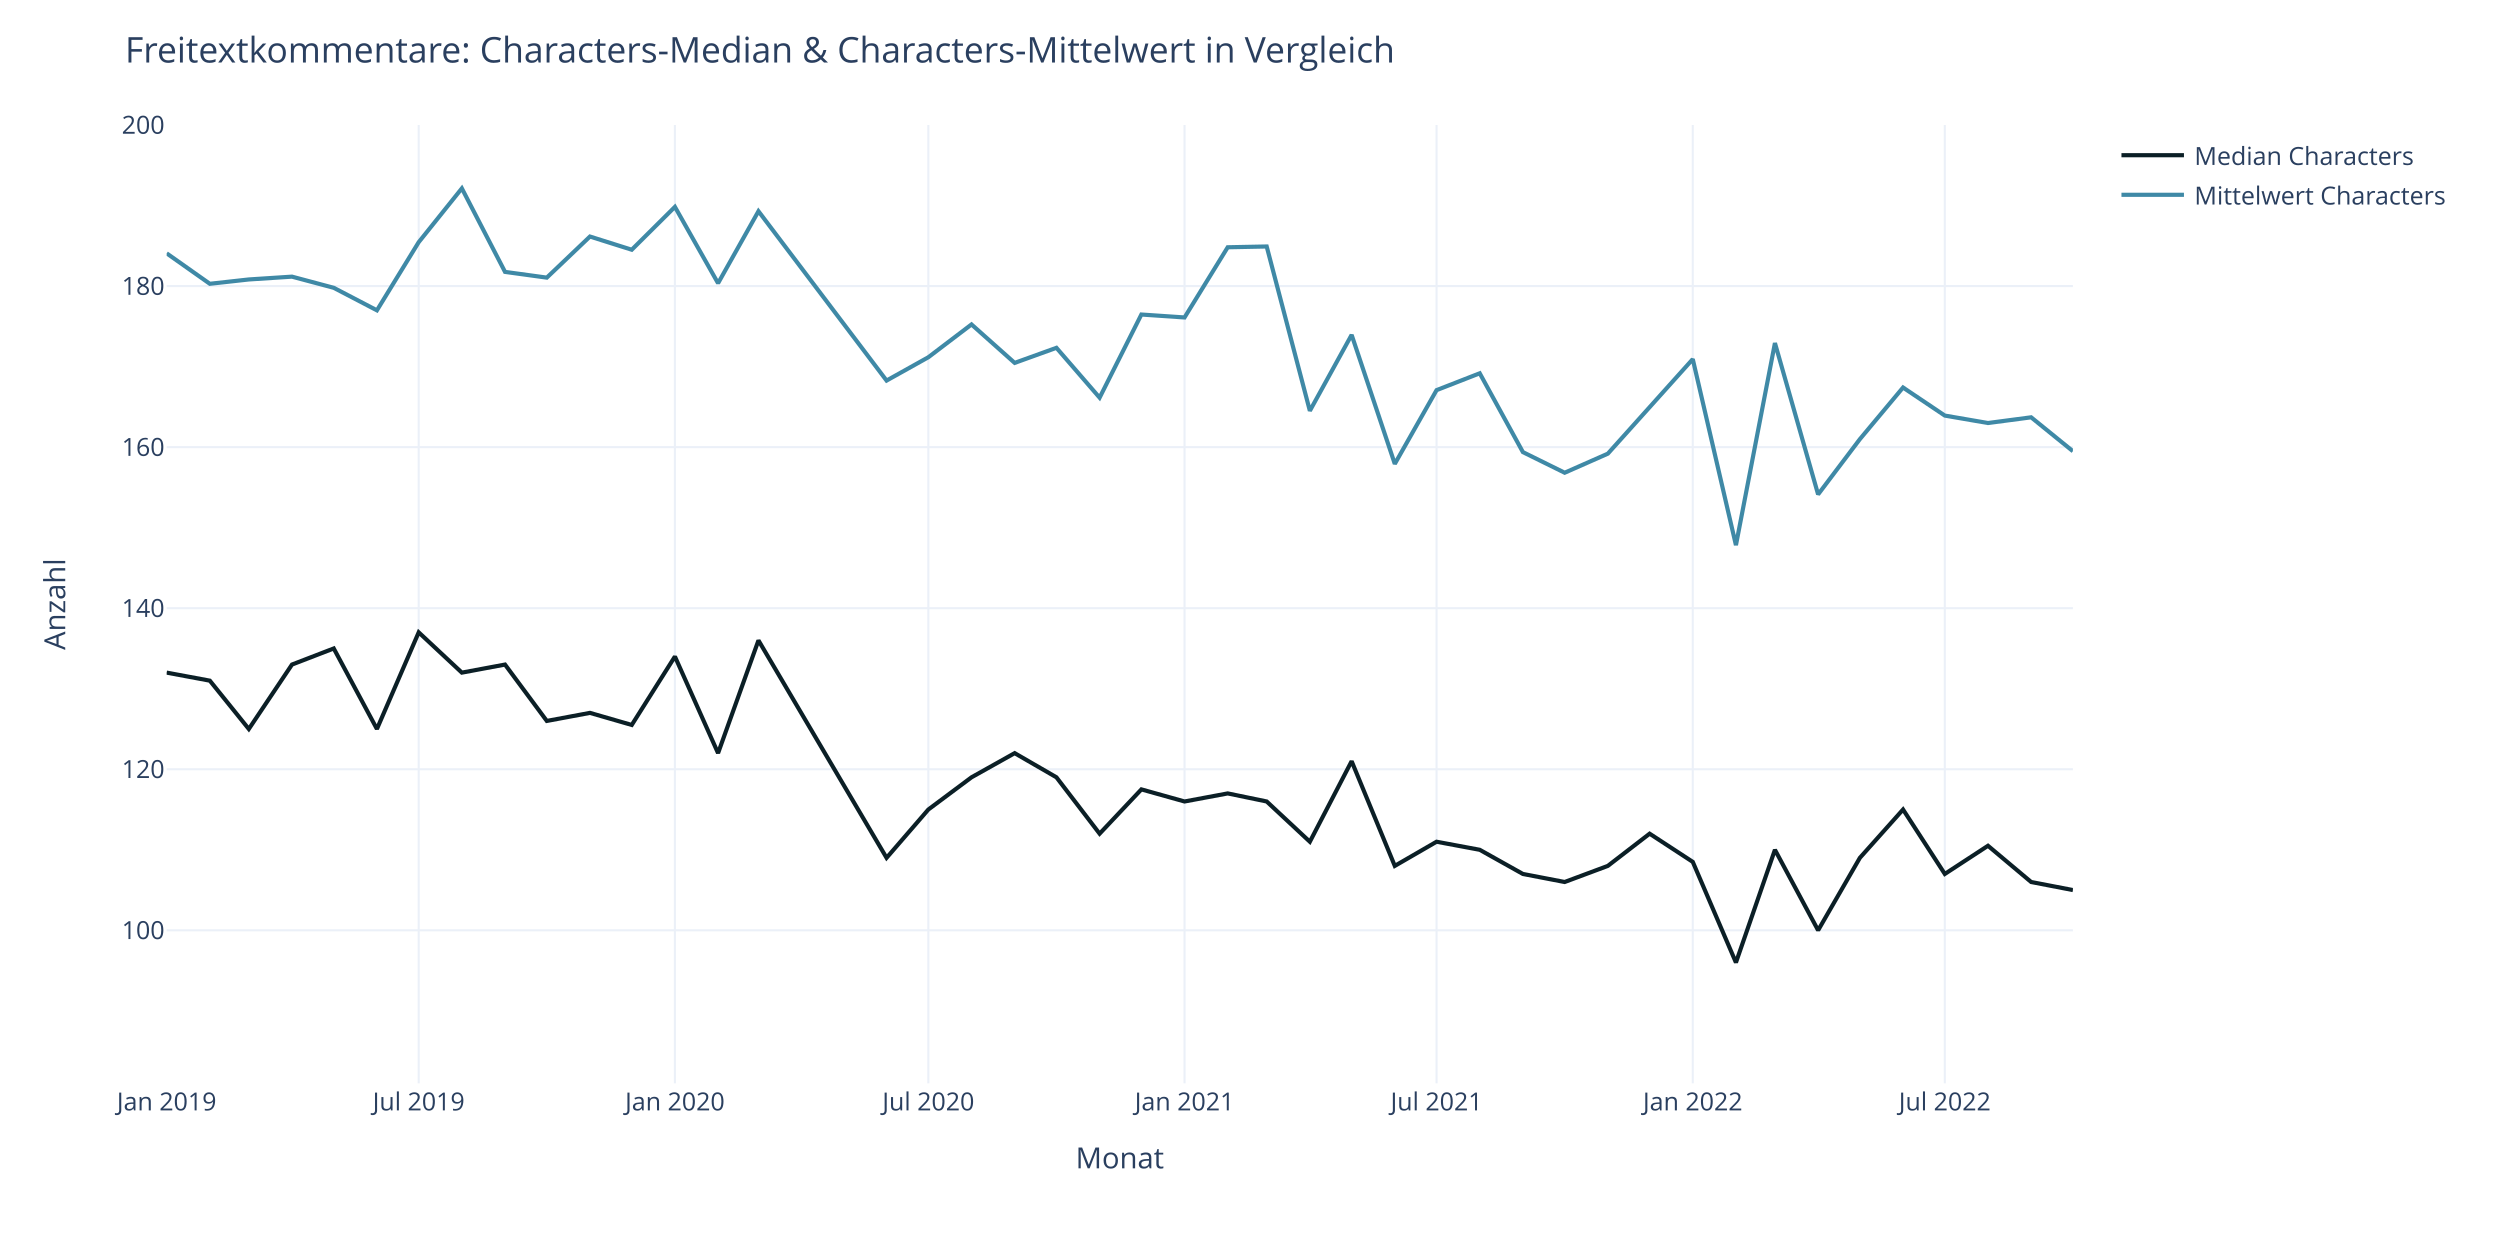
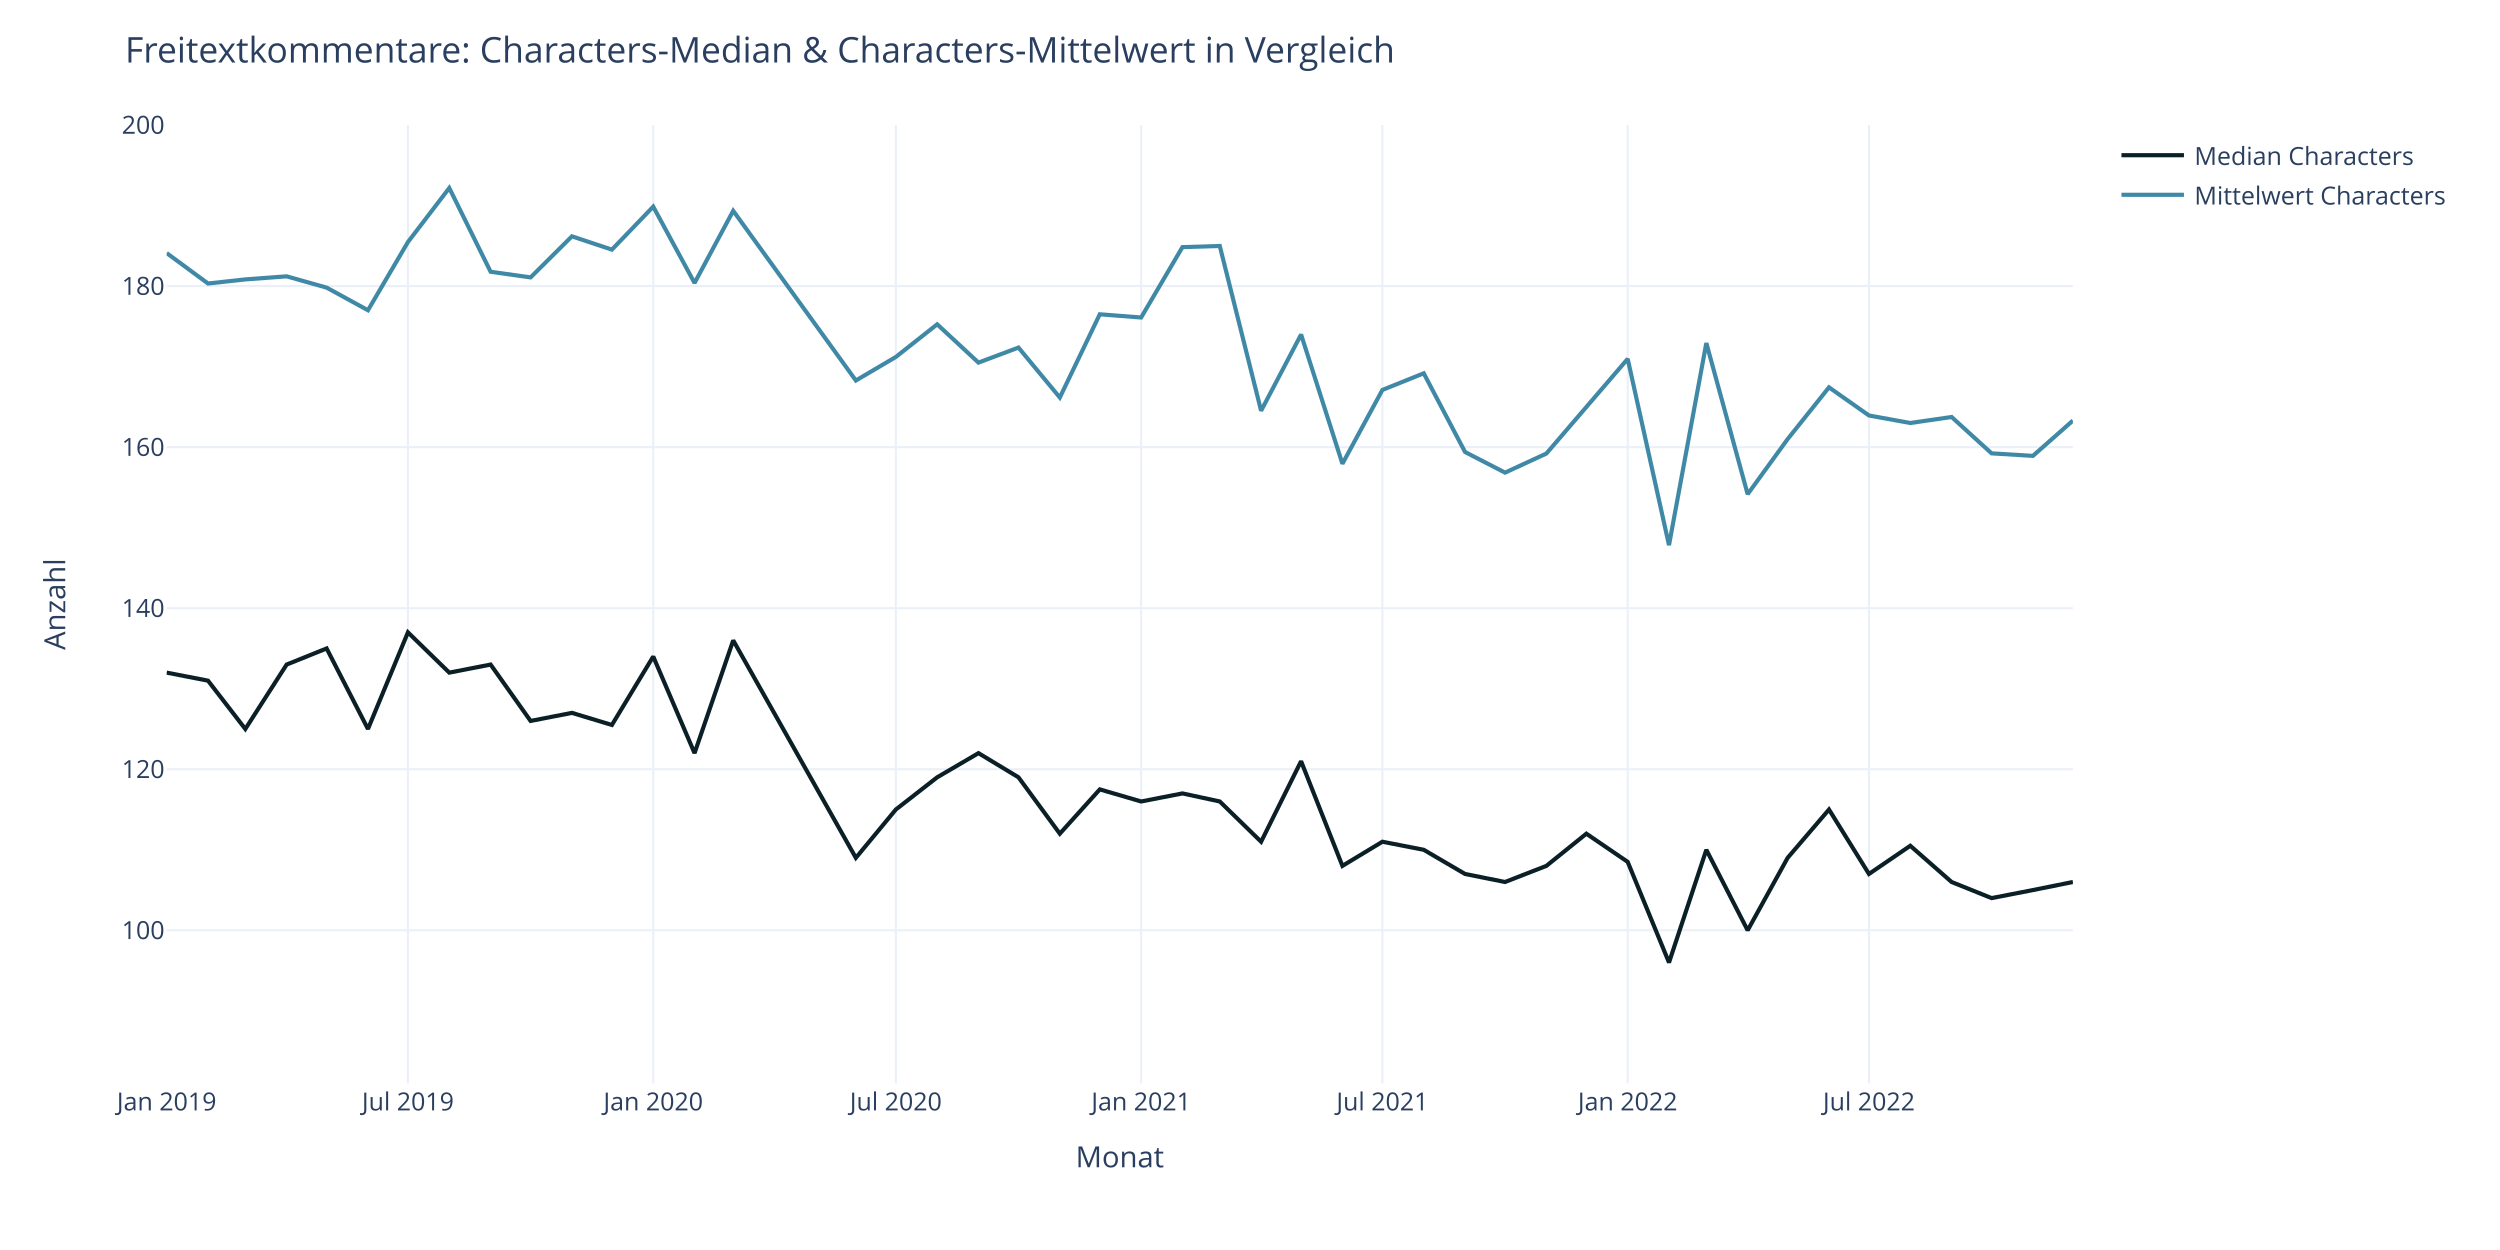
<svg xmlns="http://www.w3.org/2000/svg" class="main-svg" width="1200" height="600" style="" viewBox="0 0 1200 600">
  <rect x="0" y="0" width="1200" height="600" style="fill: rgb(255, 255, 255); fill-opacity: 1;" />
-   <defs id="defs-6688b5">
+   <defs id="defs-2e0064">
    <g class="clips">
-       <clipPath id="clip6688b5xyplot" class="plotclip">
+       <clipPath id="clip2e0064xyplot" class="plotclip">
        <rect width="915" height="460" />
      </clipPath>
-       <clipPath class="axesclip" id="clip6688b5x">
+       <clipPath class="axesclip" id="clip2e0064x">
        <rect x="80" y="0" width="915" height="600" />
      </clipPath>
-       <clipPath class="axesclip" id="clip6688b5y">
+       <clipPath class="axesclip" id="clip2e0064y">
        <rect x="0" y="60" width="1200" height="460" />
      </clipPath>
-       <clipPath class="axesclip" id="clip6688b5xy">
+       <clipPath class="axesclip" id="clip2e0064xy">
        <rect x="80" y="60" width="915" height="460" />
      </clipPath>
    </g>
    <g class="gradients" />
    <g class="patterns" />
  </defs>
  <g class="bglayer" />
  <g class="layer-below">
    <g class="imagelayer" />
    <g class="shapelayer" />
  </g>
  <g class="cartesianlayer">
    <g class="subplot xy">
      <g class="layer-subplot">
        <g class="shapelayer" />
        <g class="imagelayer" />
      </g>
      <g class="minor-gridlayer">
        <g class="x" />
        <g class="y" />
      </g>
      <g class="gridlayer">
        <g class="x">
-           <path class="xgrid crisp" transform="translate(200.98,0)" d="M0,60v460" style="stroke: rgb(235, 240, 248); stroke-opacity: 1; stroke-width: 1px;" />
-           <path class="xgrid crisp" transform="translate(323.96,0)" d="M0,60v460" style="stroke: rgb(235, 240, 248); stroke-opacity: 1; stroke-width: 1px;" />
-           <path class="xgrid crisp" transform="translate(445.6,0)" d="M0,60v460" style="stroke: rgb(235, 240, 248); stroke-opacity: 1; stroke-width: 1px;" />
-           <path class="xgrid crisp" transform="translate(568.58,0)" d="M0,60v460" style="stroke: rgb(235, 240, 248); stroke-opacity: 1; stroke-width: 1px;" />
-           <path class="xgrid crisp" transform="translate(689.55,0)" d="M0,60v460" style="stroke: rgb(235, 240, 248); stroke-opacity: 1; stroke-width: 1px;" />
-           <path class="xgrid crisp" transform="translate(812.53,0)" d="M0,60v460" style="stroke: rgb(235, 240, 248); stroke-opacity: 1; stroke-width: 1px;" />
-           <path class="xgrid crisp" transform="translate(933.51,0)" d="M0,60v460" style="stroke: rgb(235, 240, 248); stroke-opacity: 1; stroke-width: 1px;" />
+           <path class="xgrid crisp" transform="translate(195.81,0)" d="M0,60v460" style="stroke: rgb(235, 240, 248); stroke-opacity: 1; stroke-width: 1px;" />
+           <path class="xgrid crisp" transform="translate(313.55,0)" d="M0,60v460" style="stroke: rgb(235, 240, 248); stroke-opacity: 1; stroke-width: 1px;" />
+           <path class="xgrid crisp" transform="translate(430,0)" d="M0,60v460" style="stroke: rgb(235, 240, 248); stroke-opacity: 1; stroke-width: 1px;" />
+           <path class="xgrid crisp" transform="translate(547.74,0)" d="M0,60v460" style="stroke: rgb(235, 240, 248); stroke-opacity: 1; stroke-width: 1px;" />
+           <path class="xgrid crisp" transform="translate(663.55,0)" d="M0,60v460" style="stroke: rgb(235, 240, 248); stroke-opacity: 1; stroke-width: 1px;" />
+           <path class="xgrid crisp" transform="translate(781.29,0)" d="M0,60v460" style="stroke: rgb(235, 240, 248); stroke-opacity: 1; stroke-width: 1px;" />
+           <path class="xgrid crisp" transform="translate(897.1,0)" d="M0,60v460" style="stroke: rgb(235, 240, 248); stroke-opacity: 1; stroke-width: 1px;" />
        </g>
        <g class="y">
          <path class="ygrid crisp" transform="translate(0,446.55)" d="M80,0h915" style="stroke: rgb(235, 240, 248); stroke-opacity: 1; stroke-width: 1px;" />
          <path class="ygrid crisp" transform="translate(0,369.24)" d="M80,0h915" style="stroke: rgb(235, 240, 248); stroke-opacity: 1; stroke-width: 1px;" />
          <path class="ygrid crisp" transform="translate(0,291.93)" d="M80,0h915" style="stroke: rgb(235, 240, 248); stroke-opacity: 1; stroke-width: 1px;" />
          <path class="ygrid crisp" transform="translate(0,214.62)" d="M80,0h915" style="stroke: rgb(235, 240, 248); stroke-opacity: 1; stroke-width: 1px;" />
          <path class="ygrid crisp" transform="translate(0,137.31)" d="M80,0h915" style="stroke: rgb(235, 240, 248); stroke-opacity: 1; stroke-width: 1px;" />
        </g>
      </g>
      <g class="zerolinelayer" />
      <path class="xlines-below" />
      <path class="ylines-below" />
      <g class="overlines-below" />
      <g class="xaxislayer-below" />
      <g class="yaxislayer-below" />
      <g class="overaxes-below" />
-       <g class="plot" transform="translate(80,60)" clip-path="url(#clip6688b5xyplot)">
+       <g class="plot" transform="translate(80,60)" clip-path="url(#clip2e0064xyplot)">
        <g class="scatterlayer mlayer">
-           <g class="trace scatter trace7f254a" style="stroke-miterlimit: 2; opacity: 1;">
+           <g class="trace scatter tracea8d5c1" style="stroke-miterlimit: 2; opacity: 1;">
            <g class="fills" />
            <g class="errorbars" />
            <g class="lines">
-               <path class="js-line" d="M0,262.86L20.72,266.72L39.43,289.92L60.15,258.99L80.2,251.26L100.92,289.92L120.98,243.53L141.69,262.86L162.41,258.99L182.47,286.05L203.18,282.18L223.24,287.98L243.96,255.13L264.67,301.51L284.06,247.39L345.55,351.76L365.6,328.57L386.32,313.11L407.04,301.51L427.09,313.11L447.81,340.17L467.86,318.91L488.58,324.71L509.3,320.84L528.01,324.71L548.73,344.03L568.78,305.38L589.5,355.63L609.55,344.03L630.27,347.9L650.99,359.5L671.04,363.36L691.76,355.63L711.82,340.17L732.53,353.7L753.25,402.02L771.97,347.9L792.69,386.55L812.74,351.76L833.46,328.57L853.51,359.5L874.23,345.97L894.95,363.36L915,367.23" style="vector-effect: non-scaling-stroke; fill: none; stroke: rgb(11, 31, 38); stroke-opacity: 1; stroke-width: 2px; opacity: 1;" />
+               <path class="js-line" d="M0,262.86L19.84,266.72L37.75,289.92L57.59,258.99L76.78,251.26L96.62,289.92L115.81,243.53L135.65,262.86L155.49,258.99L174.68,286.05L194.52,282.18L213.71,287.98L233.55,255.13L253.38,301.51L271.94,247.39L330.81,351.76L350,328.57L369.84,313.11L389.67,301.51L408.87,313.11L428.71,340.17L447.9,318.91L467.74,324.71L487.57,320.84L505.49,324.71L525.33,344.03L544.52,305.38L564.36,355.63L583.55,344.03L603.39,347.9L623.22,359.5L642.42,363.36L662.26,355.63L681.45,340.17L701.29,353.7L721.12,402.02L739.04,347.9L758.87,386.55L778.07,351.76L797.91,328.57L817.1,359.5L836.94,345.97L856.77,363.36L875.97,371.09L895.8,367.23L915,363.36" style="vector-effect: non-scaling-stroke; fill: none; stroke: rgb(11, 31, 38); stroke-opacity: 1; stroke-width: 2px; opacity: 1;" />
            </g>
            <g class="points" />
            <g class="text" />
          </g>
-           <g class="trace scatter trace8dbd8b" style="stroke-miterlimit: 2; opacity: 1;">
+           <g class="trace scatter tracee11fa8" style="stroke-miterlimit: 2; opacity: 1;">
            <g class="fills" />
            <g class="errorbars" />
            <g class="lines">
-               <path class="js-line" d="M0,61.6L20.72,76.22L39.43,74.14L60.15,72.79L80.2,78.15L100.92,88.96L120.98,56.24L141.69,30.42L162.41,70.51L182.47,73.26L203.18,53.54L223.24,59.87L243.96,39.3L264.67,75.95L284.06,41.39L345.55,122.67L365.6,111.48L386.32,95.73L407.04,114.19L427.09,106.95L447.81,130.88L467.86,90.97L488.58,92.38L509.3,58.69L528.01,58.31L548.73,137.19L568.78,100.74L589.5,162.67L609.55,127.27L630.27,119.18L650.99,157.01L671.04,166.91L691.76,157.76L732.53,112.39L753.25,201.68L771.97,104.66L792.69,177.31L812.74,150.79L833.46,126.01L853.51,139.48L874.23,143.05L894.95,140.31L915,156.58" style="vector-effect: non-scaling-stroke; fill: none; stroke: rgb(63, 137, 166); stroke-opacity: 1; stroke-width: 2px; opacity: 1;" />
+               <path class="js-line" d="M0,61.48L19.84,76.08L37.75,74.12L57.59,72.64L76.78,78.06L96.62,88.92L115.81,56.18L135.65,30.24L155.49,70.44L174.68,73.15L194.52,53.44L213.71,59.82L233.55,39.19L253.38,75.83L271.94,41.19L330.81,122.64L350,111.34L369.84,95.67L389.67,114.05L408.87,106.84L428.71,130.81L447.9,90.86L467.74,92.4L487.57,58.62L505.49,58.07L525.33,137.16L544.52,100.57L564.36,162.61L583.55,127.18L603.39,119.19L623.22,156.96L642.42,166.86L662.26,157.7L701.29,112.25L721.12,201.68L739.04,104.66L758.87,177.2L778.07,150.76L797.91,125.93L817.1,139.43L836.94,143.04L856.77,140.16L875.97,157.61L895.8,158.82L915,141.87" style="vector-effect: non-scaling-stroke; fill: none; stroke: rgb(63, 137, 166); stroke-opacity: 1; stroke-width: 2px; opacity: 1;" />
            </g>
            <g class="points" />
            <g class="text" />
          </g>
        </g>
      </g>
      <g class="overplot" />
      <path class="xlines-above crisp" d="M0,0" style="fill: none;" />
      <path class="ylines-above crisp" d="M0,0" style="fill: none;" />
      <g class="overlines-above" />
      <g class="xaxislayer-above">
        <g class="xtick">
          <text text-anchor="middle" x="0" y="533" transform="translate(80,0)" style="font-family: 'Open Sans', verdana, arial, sans-serif; font-size: 12px; fill: rgb(42, 63, 95); fill-opacity: 1; white-space: pre; opacity: 1;">Jan 2019</text>
        </g>
        <g class="xtick">
-           <text text-anchor="middle" x="0" y="533" style="font-family: 'Open Sans', verdana, arial, sans-serif; font-size: 12px; fill: rgb(42, 63, 95); fill-opacity: 1; white-space: pre; opacity: 1;" transform="translate(200.98,0)">Jul 2019</text>
-         </g>
-         <g class="xtick">
-           <text text-anchor="middle" x="0" y="533" style="font-family: 'Open Sans', verdana, arial, sans-serif; font-size: 12px; fill: rgb(42, 63, 95); fill-opacity: 1; white-space: pre; opacity: 1;" transform="translate(323.96,0)">Jan 2020</text>
-         </g>
-         <g class="xtick">
-           <text text-anchor="middle" x="0" y="533" style="font-family: 'Open Sans', verdana, arial, sans-serif; font-size: 12px; fill: rgb(42, 63, 95); fill-opacity: 1; white-space: pre; opacity: 1;" transform="translate(445.6,0)">Jul 2020</text>
-         </g>
-         <g class="xtick">
-           <text text-anchor="middle" x="0" y="533" style="font-family: 'Open Sans', verdana, arial, sans-serif; font-size: 12px; fill: rgb(42, 63, 95); fill-opacity: 1; white-space: pre; opacity: 1;" transform="translate(568.58,0)">Jan 2021</text>
-         </g>
-         <g class="xtick">
-           <text text-anchor="middle" x="0" y="533" style="font-family: 'Open Sans', verdana, arial, sans-serif; font-size: 12px; fill: rgb(42, 63, 95); fill-opacity: 1; white-space: pre; opacity: 1;" transform="translate(689.55,0)">Jul 2021</text>
-         </g>
-         <g class="xtick">
-           <text text-anchor="middle" x="0" y="533" style="font-family: 'Open Sans', verdana, arial, sans-serif; font-size: 12px; fill: rgb(42, 63, 95); fill-opacity: 1; white-space: pre; opacity: 1;" transform="translate(812.53,0)">Jan 2022</text>
-         </g>
-         <g class="xtick">
-           <text text-anchor="middle" x="0" y="533" style="font-family: 'Open Sans', verdana, arial, sans-serif; font-size: 12px; fill: rgb(42, 63, 95); fill-opacity: 1; white-space: pre; opacity: 1;" transform="translate(933.51,0)">Jul 2022</text>
+           <text text-anchor="middle" x="0" y="533" style="font-family: 'Open Sans', verdana, arial, sans-serif; font-size: 12px; fill: rgb(42, 63, 95); fill-opacity: 1; white-space: pre; opacity: 1;" transform="translate(195.81,0)">Jul 2019</text>
+         </g>
+         <g class="xtick">
+           <text text-anchor="middle" x="0" y="533" style="font-family: 'Open Sans', verdana, arial, sans-serif; font-size: 12px; fill: rgb(42, 63, 95); fill-opacity: 1; white-space: pre; opacity: 1;" transform="translate(313.55,0)">Jan 2020</text>
+         </g>
+         <g class="xtick">
+           <text text-anchor="middle" x="0" y="533" style="font-family: 'Open Sans', verdana, arial, sans-serif; font-size: 12px; fill: rgb(42, 63, 95); fill-opacity: 1; white-space: pre; opacity: 1;" transform="translate(430,0)">Jul 2020</text>
+         </g>
+         <g class="xtick">
+           <text text-anchor="middle" x="0" y="533" style="font-family: 'Open Sans', verdana, arial, sans-serif; font-size: 12px; fill: rgb(42, 63, 95); fill-opacity: 1; white-space: pre; opacity: 1;" transform="translate(547.74,0)">Jan 2021</text>
+         </g>
+         <g class="xtick">
+           <text text-anchor="middle" x="0" y="533" style="font-family: 'Open Sans', verdana, arial, sans-serif; font-size: 12px; fill: rgb(42, 63, 95); fill-opacity: 1; white-space: pre; opacity: 1;" transform="translate(663.55,0)">Jul 2021</text>
+         </g>
+         <g class="xtick">
+           <text text-anchor="middle" x="0" y="533" style="font-family: 'Open Sans', verdana, arial, sans-serif; font-size: 12px; fill: rgb(42, 63, 95); fill-opacity: 1; white-space: pre; opacity: 1;" transform="translate(781.29,0)">Jan 2022</text>
+         </g>
+         <g class="xtick">
+           <text text-anchor="middle" x="0" y="533" style="font-family: 'Open Sans', verdana, arial, sans-serif; font-size: 12px; fill: rgb(42, 63, 95); fill-opacity: 1; white-space: pre; opacity: 1;" transform="translate(897.1,0)">Jul 2022</text>
        </g>
      </g>
      <g class="yaxislayer-above">
        <g class="ytick">
          <text text-anchor="end" x="79" y="4.2" transform="translate(0,446.55)" style="font-family: 'Open Sans', verdana, arial, sans-serif; font-size: 12px; fill: rgb(42, 63, 95); fill-opacity: 1; white-space: pre; opacity: 1;">100</text>
        </g>
        <g class="ytick">
          <text text-anchor="end" x="79" y="4.2" style="font-family: 'Open Sans', verdana, arial, sans-serif; font-size: 12px; fill: rgb(42, 63, 95); fill-opacity: 1; white-space: pre; opacity: 1;" transform="translate(0,369.24)">120</text>
        </g>
        <g class="ytick">
          <text text-anchor="end" x="79" y="4.2" style="font-family: 'Open Sans', verdana, arial, sans-serif; font-size: 12px; fill: rgb(42, 63, 95); fill-opacity: 1; white-space: pre; opacity: 1;" transform="translate(0,291.93)">140</text>
        </g>
        <g class="ytick">
          <text text-anchor="end" x="79" y="4.2" style="font-family: 'Open Sans', verdana, arial, sans-serif; font-size: 12px; fill: rgb(42, 63, 95); fill-opacity: 1; white-space: pre; opacity: 1;" transform="translate(0,214.62)">160</text>
        </g>
        <g class="ytick">
          <text text-anchor="end" x="79" y="4.2" style="font-family: 'Open Sans', verdana, arial, sans-serif; font-size: 12px; fill: rgb(42, 63, 95); fill-opacity: 1; white-space: pre; opacity: 1;" transform="translate(0,137.31)">180</text>
        </g>
        <g class="ytick">
          <text text-anchor="end" x="79" y="4.2" style="font-family: 'Open Sans', verdana, arial, sans-serif; font-size: 12px; fill: rgb(42, 63, 95); fill-opacity: 1; white-space: pre; opacity: 1;" transform="translate(0,60)">200</text>
        </g>
      </g>
      <g class="overaxes-above" />
    </g>
  </g>
  <g class="polarlayer" />
  <g class="smithlayer" />
  <g class="ternarylayer" />
  <g class="geolayer" />
  <g class="funnelarealayer" />
  <g class="pielayer" />
  <g class="iciclelayer" />
  <g class="treemaplayer" />
  <g class="sunburstlayer" />
  <g class="glimages" />
-   <defs id="topdefs-6688b5">
+   <defs id="topdefs-2e0064">
    <g class="clips" />
-     <clipPath id="legend6688b5">
+     <clipPath id="legend2e0064">
      <rect width="175" height="48" x="0" y="0" />
    </clipPath>
  </defs>
  <g class="layer-above">
    <g class="imagelayer" />
    <g class="shapelayer" />
  </g>
  <g class="infolayer">
    <g class="legend" pointer-events="all" transform="translate(1013.3,60)">
      <rect class="bg" shape-rendering="crispEdges" style="stroke: rgb(68, 68, 68); stroke-opacity: 1; fill: rgb(255, 255, 255); fill-opacity: 1; stroke-width: 0px;" width="175" height="48" x="0" y="0" />
-       <g class="scrollbox" transform="" clip-path="url(#legend6688b5)">
+       <g class="scrollbox" transform="" clip-path="url(#legend2e0064)">
        <g class="groups" transform="">
          <g class="traces" transform="translate(0,14.5)" style="opacity: 1;">
            <text class="legendtext" text-anchor="start" x="40" y="4.68" style="font-family: 'Open Sans', verdana, arial, sans-serif; font-size: 12px; fill: rgb(42, 63, 95); fill-opacity: 1; white-space: pre;">Median Characters</text>
            <g class="layers" style="opacity: 1;">
              <g class="legendfill" />
              <g class="legendlines">
                <path class="js-line" d="M5,0h30" style="fill: none; stroke: rgb(11, 31, 38); stroke-opacity: 1; stroke-width: 2px;" />
              </g>
              <g class="legendsymbols">
                <g class="legendpoints" />
              </g>
            </g>
            <rect class="legendtoggle" x="0" y="-9.5" width="169.359" height="19" style="fill: rgb(0, 0, 0); fill-opacity: 0;" />
          </g>
        </g>
        <g class="groups" transform="">
          <g class="traces" transform="translate(0,33.5)" style="opacity: 1;">
            <text class="legendtext" text-anchor="start" x="40" y="4.68" style="font-family: 'Open Sans', verdana, arial, sans-serif; font-size: 12px; fill: rgb(42, 63, 95); fill-opacity: 1; white-space: pre;">Mittelwert Characters</text>
            <g class="layers" style="opacity: 1;">
              <g class="legendfill" />
              <g class="legendlines">
                <path class="js-line" d="M5,0h30" style="fill: none; stroke: rgb(63, 137, 166); stroke-opacity: 1; stroke-width: 2px;" />
              </g>
              <g class="legendsymbols">
                <g class="legendpoints" />
              </g>
            </g>
            <rect class="legendtoggle" x="0" y="-9.5" width="169.359" height="19" style="fill: rgb(0, 0, 0); fill-opacity: 0;" />
          </g>
        </g>
      </g>
      <rect class="scrollbar" rx="20" ry="3" width="0" height="0" style="fill: rgb(128, 139, 164); fill-opacity: 1;" x="0" y="0" />
    </g>
    <g class="g-gtitle">
      <text class="gtitle" x="60" y="30" text-anchor="start" dy="0em" style="font-family: 'Open Sans', verdana, arial, sans-serif; font-size: 17px; fill: rgb(42, 63, 95); opacity: 1; font-weight: normal; white-space: pre;">Freitextkommentare: Characters-Median &amp; Characters-Mittelwert in Vergleich</text>
    </g>
    <g class="g-xtitle">
-       <text class="xtitle" x="537.5" y="560.8" text-anchor="middle" style="font-family: 'Open Sans', verdana, arial, sans-serif; font-size: 14px; fill: rgb(42, 63, 95); opacity: 1; font-weight: normal; white-space: pre;">Monat</text>
+       <text class="xtitle" x="537.5" y="560.3" text-anchor="middle" style="font-family: 'Open Sans', verdana, arial, sans-serif; font-size: 14px; fill: rgb(42, 63, 95); opacity: 1; font-weight: normal; white-space: pre;">Monat</text>
    </g>
    <g class="g-ytitle">
      <text class="ytitle" transform="rotate(-90,31.30938,290)" x="31.309" y="290" text-anchor="middle" style="font-family: 'Open Sans', verdana, arial, sans-serif; font-size: 14px; fill: rgb(42, 63, 95); opacity: 1; font-weight: normal; white-space: pre;">Anzahl</text>
    </g>
  </g>
</svg>
